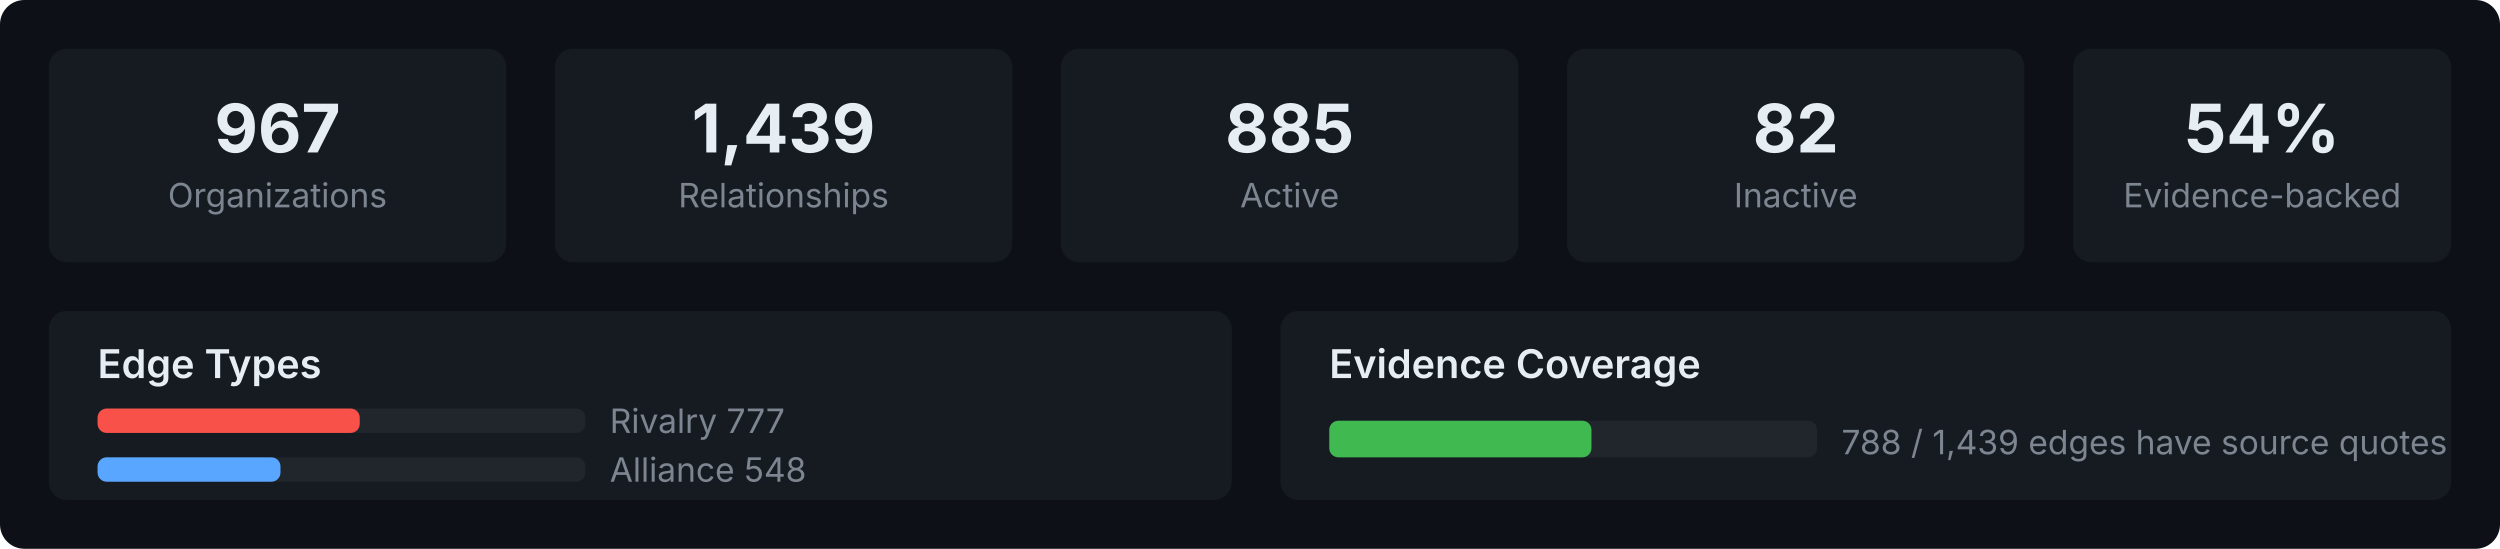
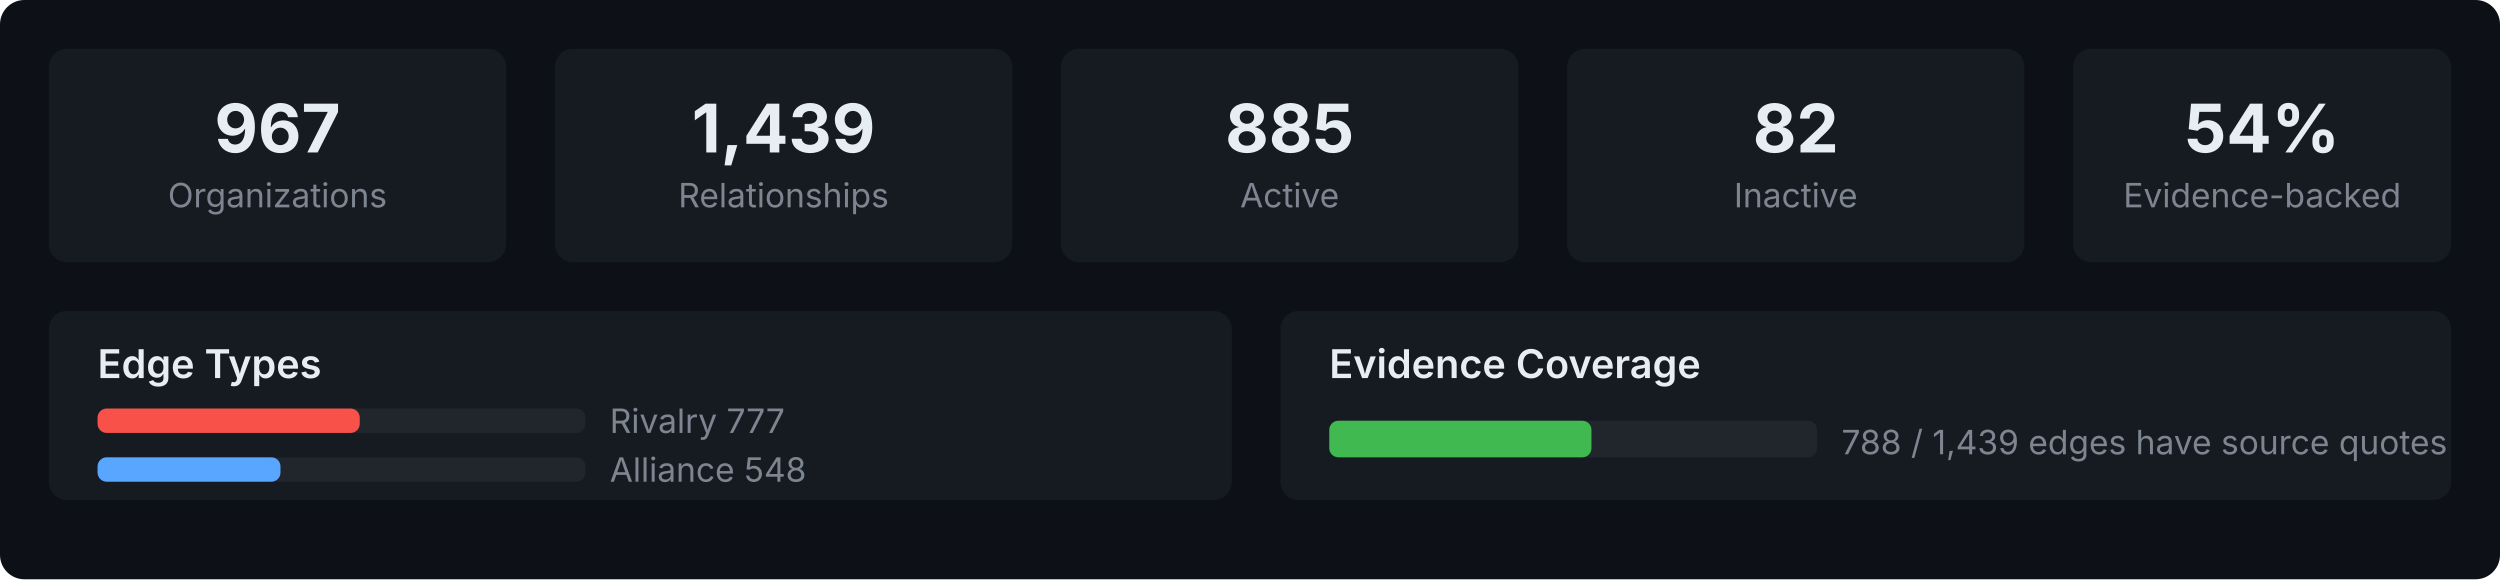
- <svg xmlns="http://www.w3.org/2000/svg" width="820" height="180" fill="none">
+ <svg xmlns="http://www.w3.org/2000/svg" width="820" height="190" fill="none">
  <style>
    .bg { fill: #0d1117; rx: 8; }
    .card { fill: #161b22; rx: 6; }
    .title { fill: #e6edf3; font: 600 13px -apple-system, BlinkMacSystemFont, 'Segoe UI', sans-serif; }
    .value { fill: #e6edf3; font: 700 22px -apple-system, BlinkMacSystemFont, 'Segoe UI', sans-serif; }
    .label { fill: #7d8590; font: 400 11px -apple-system, BlinkMacSystemFont, 'Segoe UI', sans-serif; }
    .bar-bg { fill: #21262d; rx: 3; }
    .bar-evidence { fill: #3fb950; rx: 3; }
    .bar-rivalry { fill: #f85149; rx: 3; }
    .bar-alliance { fill: #58a6ff; rx: 3; }
  </style>
-   <rect class="bg" width="820" height="180" />
+   <rect class="bg" width="820" height="190" />
  <rect class="card" x="16" y="16" width="150" height="70" />
  <text class="value" x="91" y="50" text-anchor="middle">967</text>
  <text class="label" x="91" y="68" text-anchor="middle">Organizations</text>
  <rect class="card" x="182" y="16" width="150" height="70" />
  <text class="value" x="257" y="50" text-anchor="middle">1,439</text>
  <text class="label" x="257" y="68" text-anchor="middle">Relationships</text>
  <rect class="card" x="348" y="16" width="150" height="70" />
  <text class="value" x="423" y="50" text-anchor="middle">885</text>
  <text class="label" x="423" y="68" text-anchor="middle">Active</text>
  <rect class="card" x="514" y="16" width="150" height="70" />
  <text class="value" x="589" y="50" text-anchor="middle">82</text>
  <text class="label" x="589" y="68" text-anchor="middle">Inactive</text>
  <rect class="card" x="680" y="16" width="124" height="70" />
  <text class="value" x="742" y="50" text-anchor="middle">54%</text>
  <text class="label" x="742" y="68" text-anchor="middle">Evidence-backed</text>
  <rect class="card" x="16" y="102" width="388" height="62" />
  <text class="title" x="32" y="124">Edge Types</text>
  <rect class="bar-bg" x="32" y="134" width="160" height="8" />
  <rect class="bar-rivalry" x="32" y="134" width="86" height="8" />
  <text class="label" x="200" y="142">Rivalry 777</text>
  <rect class="bar-bg" x="32" y="150" width="160" height="8" />
  <rect class="bar-alliance" x="32" y="150" width="60" height="8" />
  <text class="label" x="200" y="158">Alliance 548</text>
  <rect class="card" x="420" y="102" width="384" height="62" />
  <text class="title" x="436" y="124">Evidence Coverage</text>
  <rect class="bar-bg" x="436" y="138" width="160" height="12" />
  <rect class="bar-evidence" x="436" y="138" width="86" height="12" />
  <text class="label" x="604" y="149">788 / 1,439 edges have source quotes</text>
</svg>
